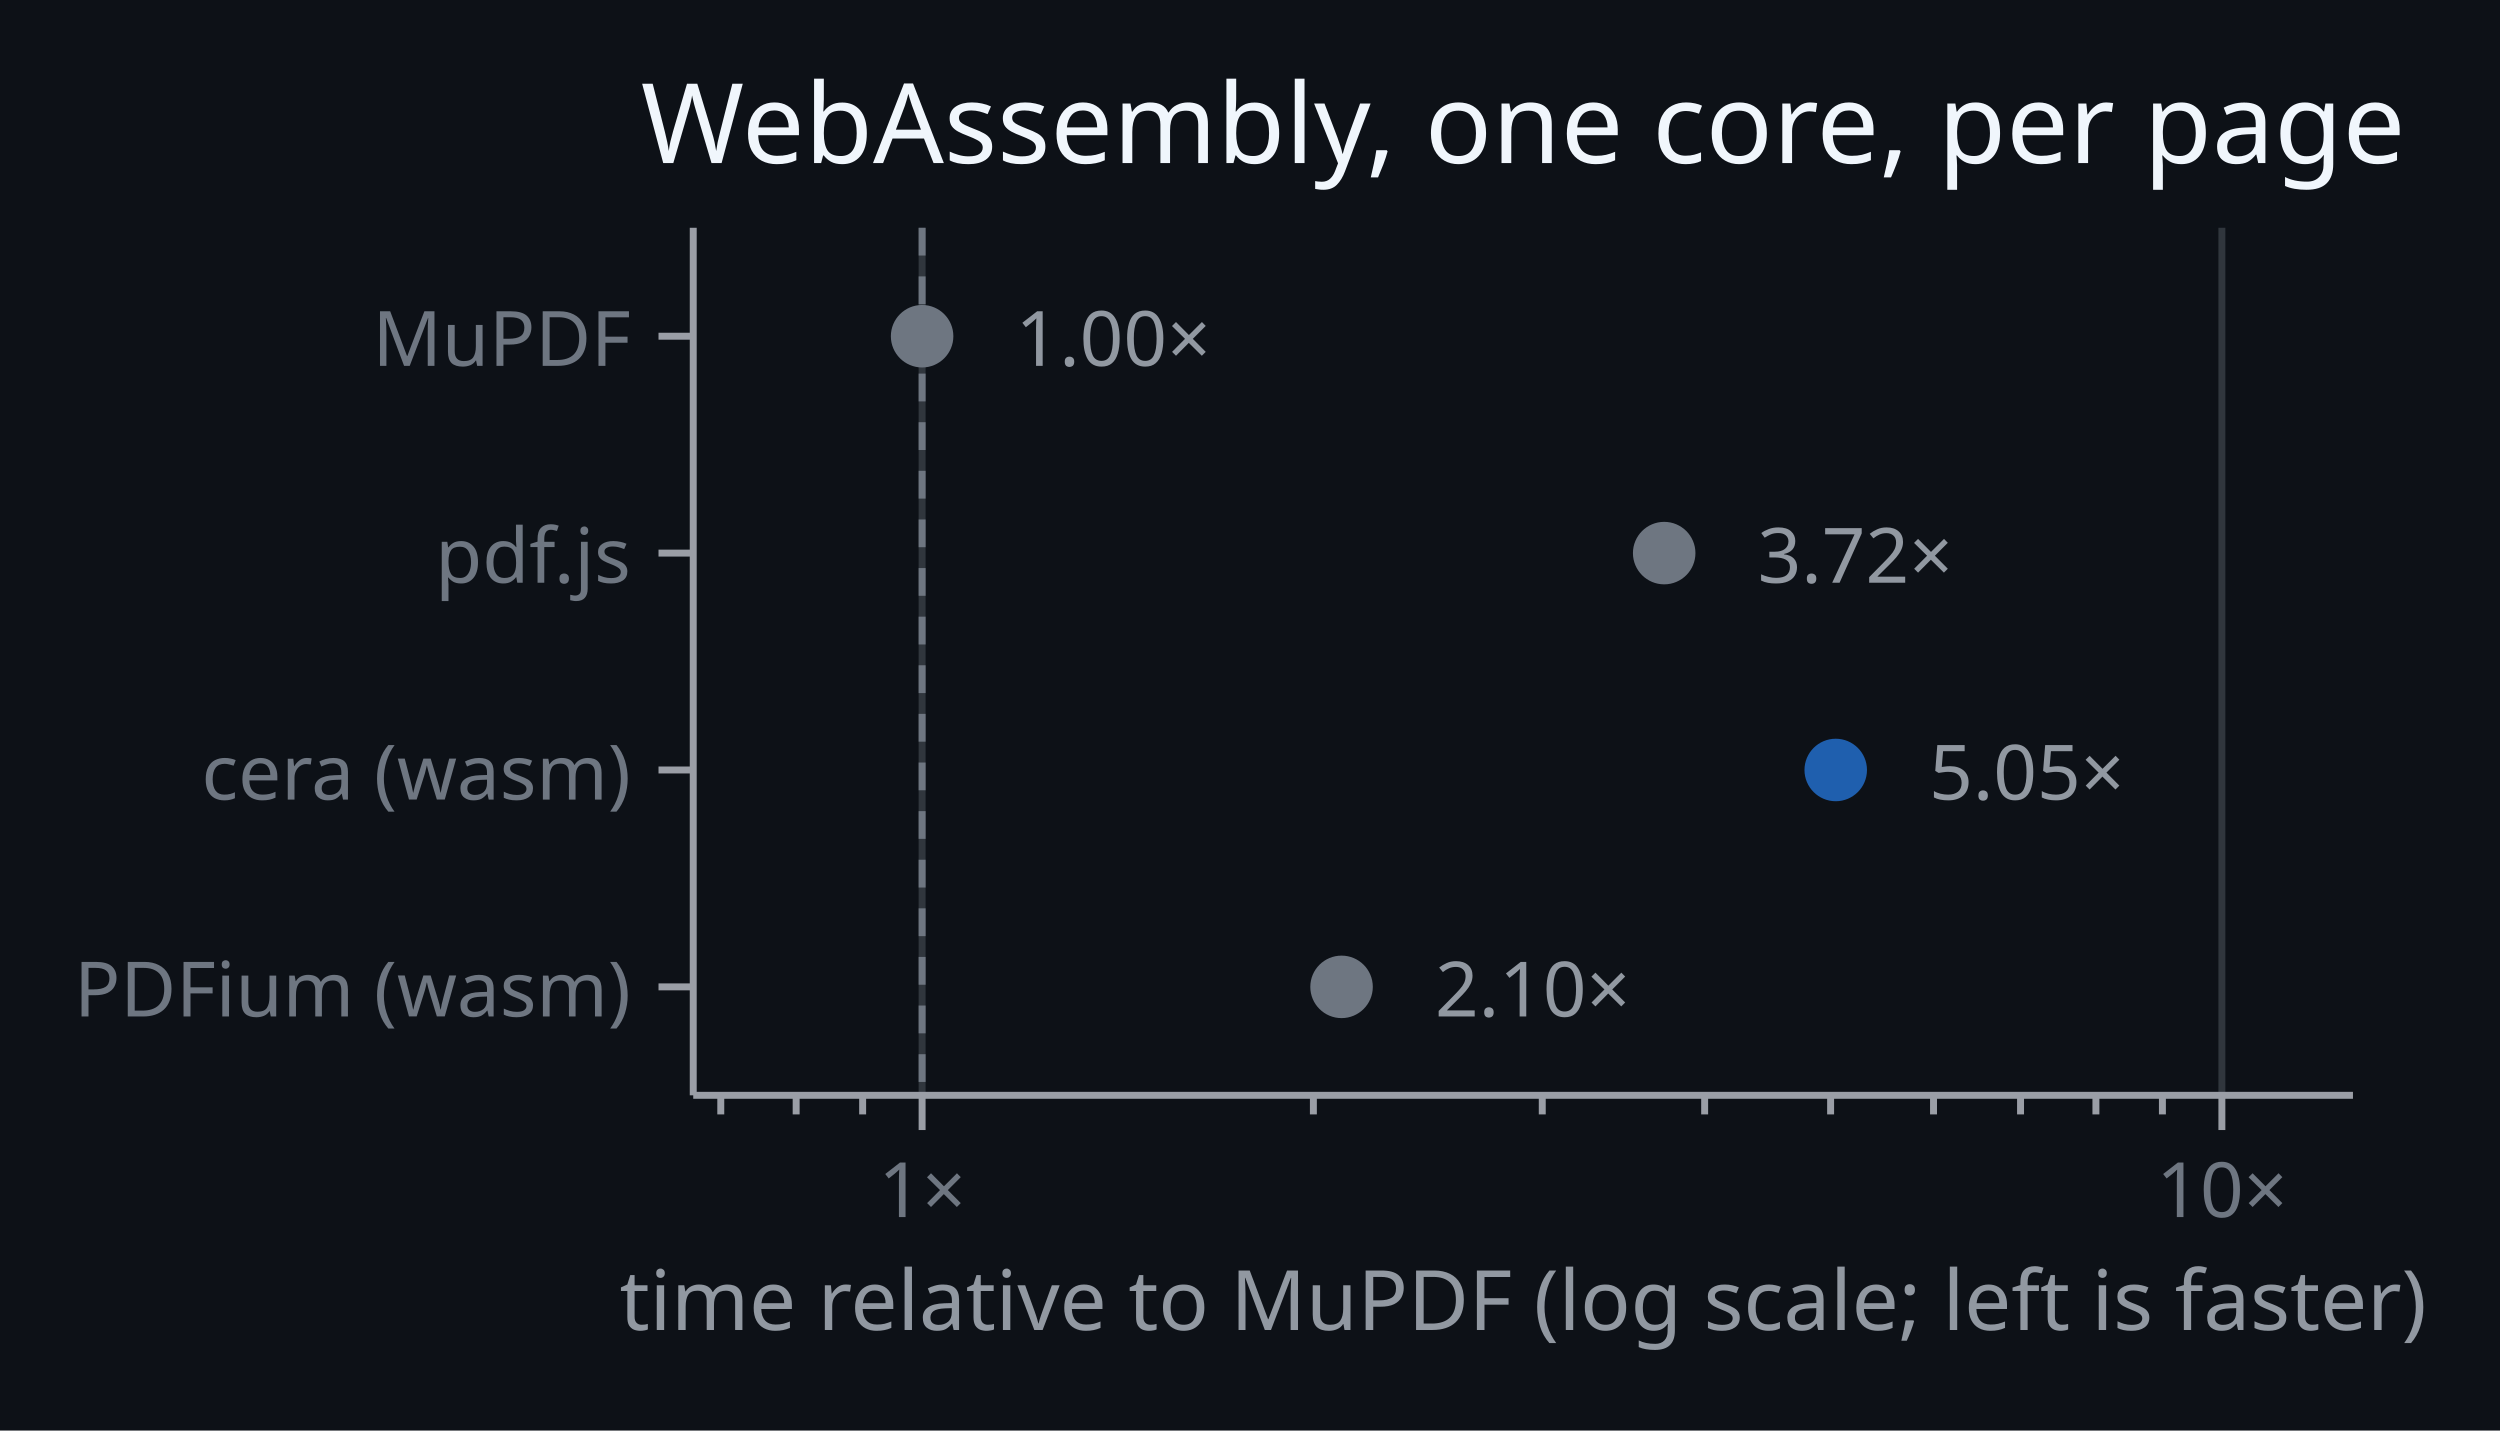
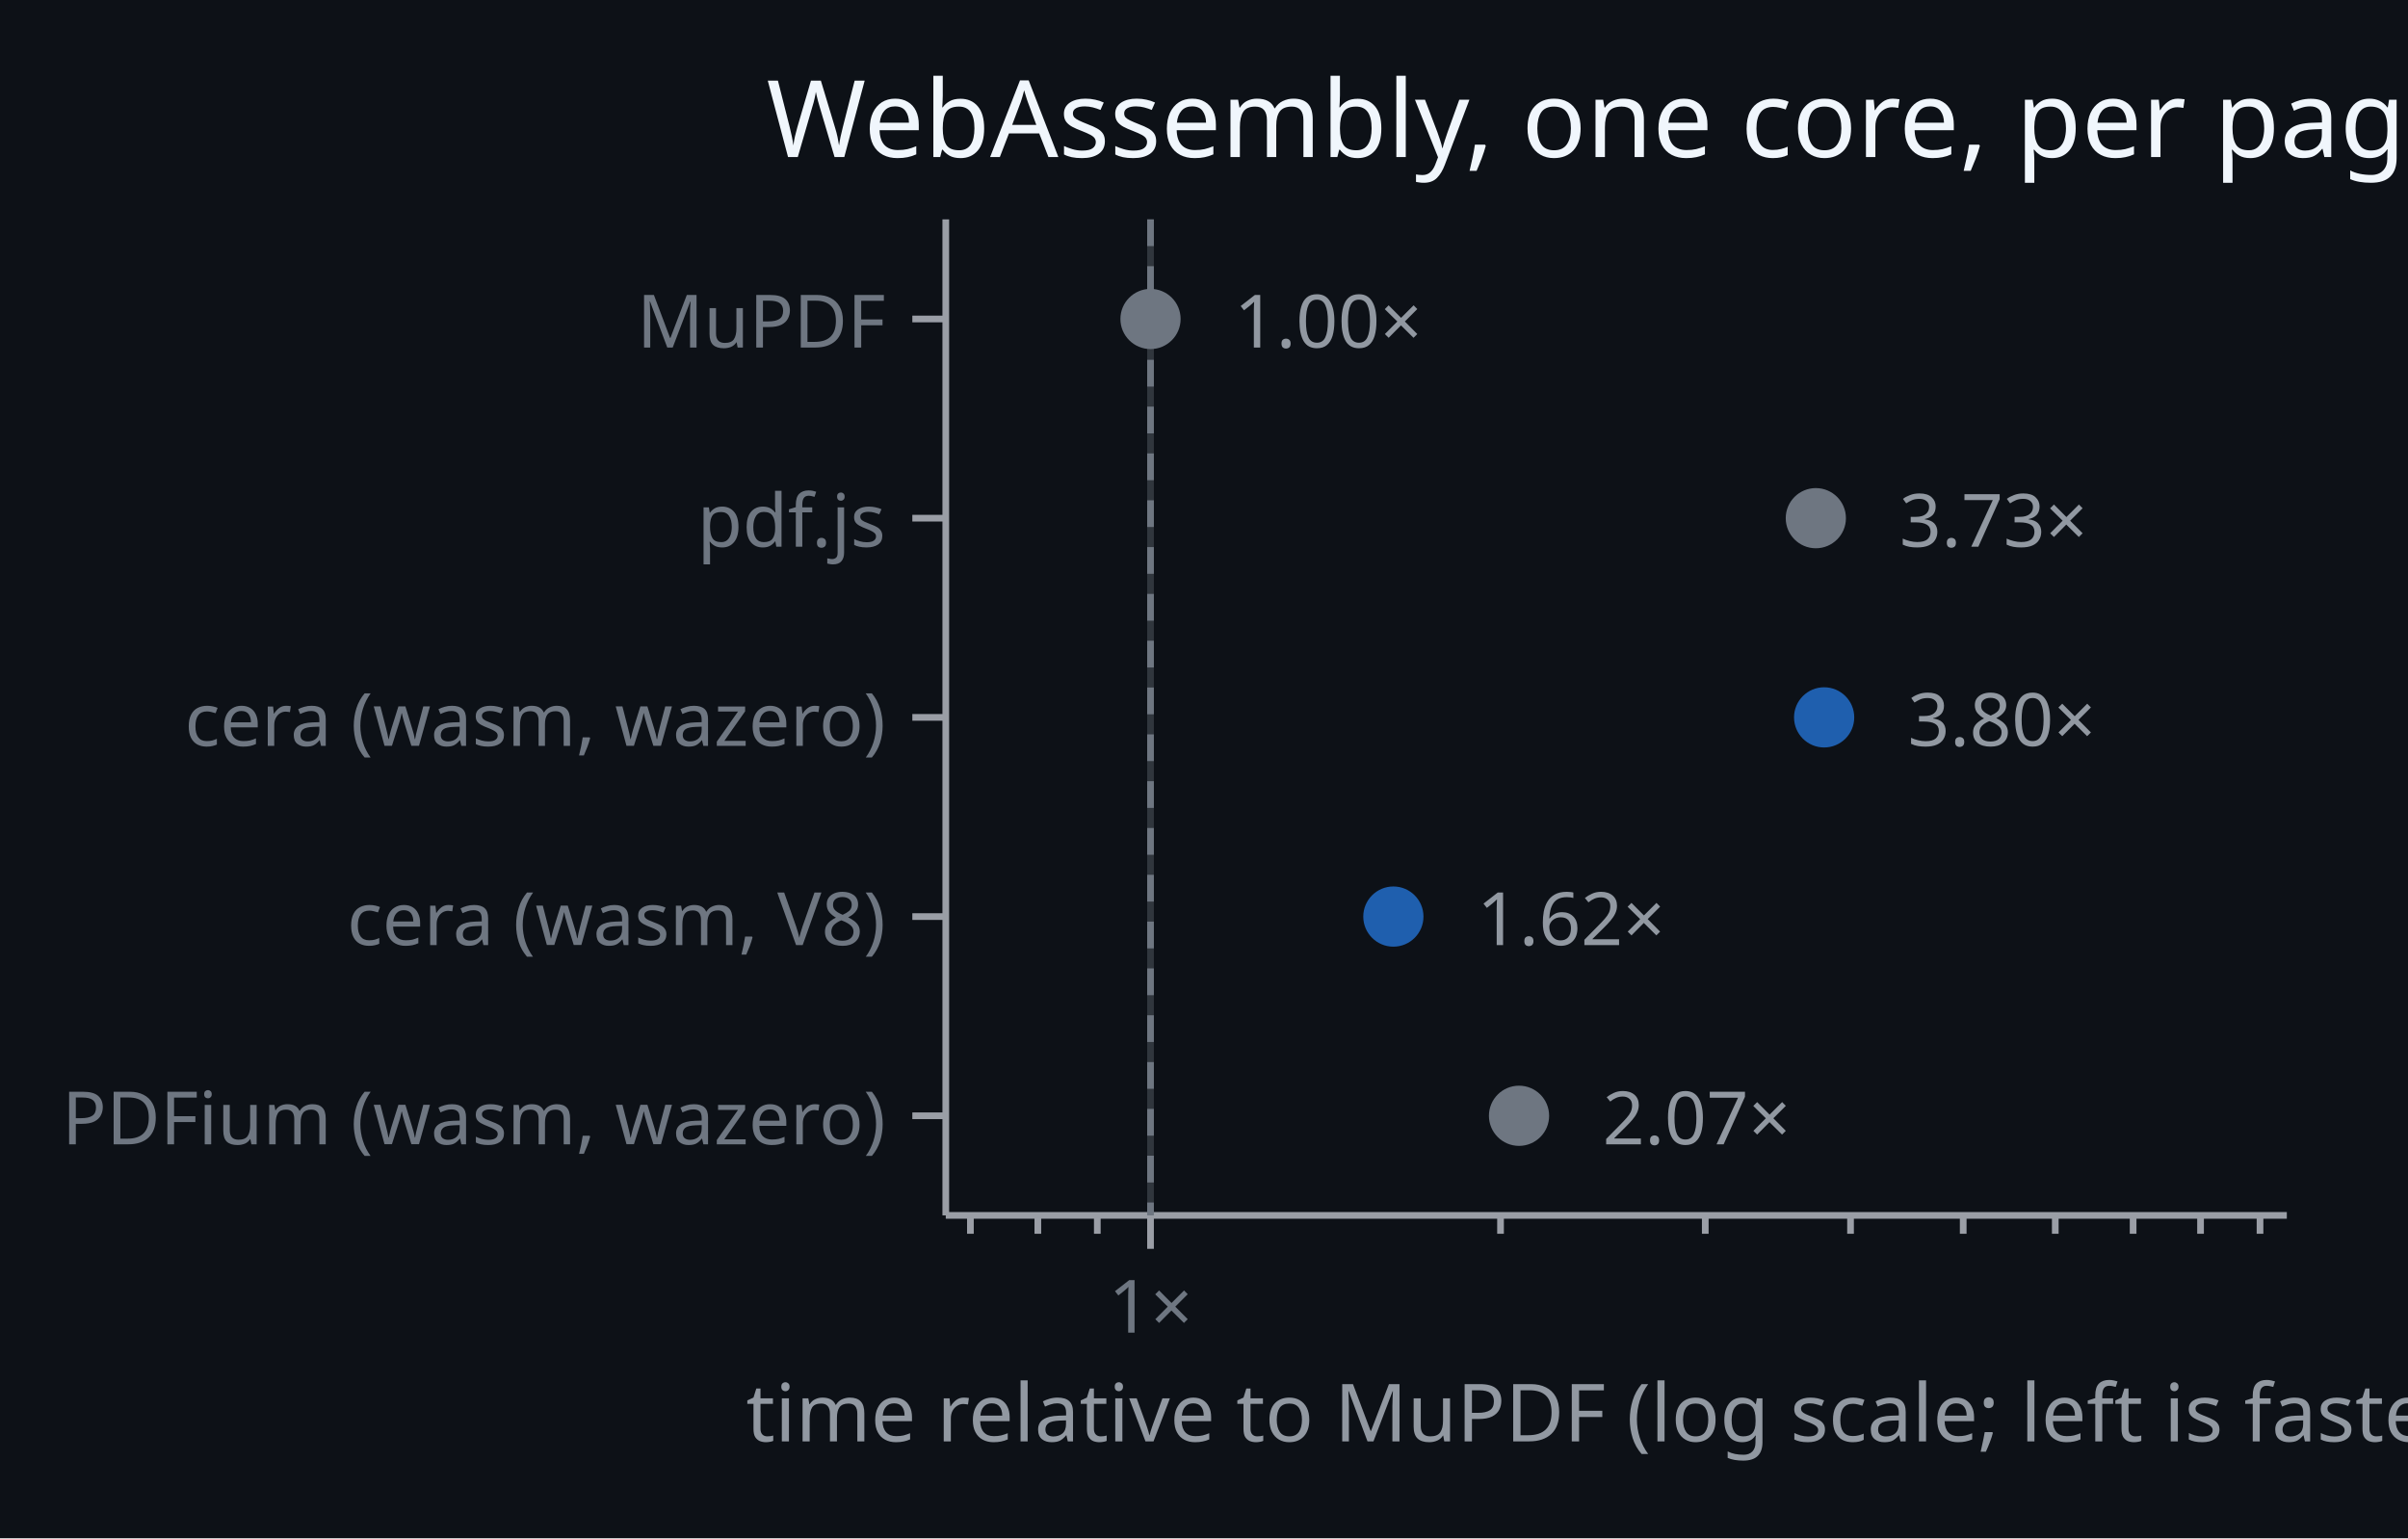
- <svg xmlns="http://www.w3.org/2000/svg" width="360" height="206" viewBox="0 0 360 206" role="img" aria-labelledby="figure-title">
+ <svg xmlns="http://www.w3.org/2000/svg" width="360" height="230" viewBox="0 0 360 230" role="img" aria-labelledby="figure-title">
  <defs>
    <clipPath id="c1">
-       <path d="M99.826,32.8 L338.826,32.8 L338.826,157.725 L99.826,157.725 Z" />
+       <path d="M141.395,32.8 L341.884,32.8 L341.884,181.725 L141.395,181.725 Z" />
    </clipPath>
    <path id="m2" d="M4.5,0 C4.5,2.485 2.485,4.5 0,4.5 C-2.485,4.5 -4.5,2.485 -4.5,0 C-4.5,-2.485 -2.485,-4.5 0,-4.5 C2.485,-4.5 4.5,-2.485 4.5,0 Z" fill="#6e7681" />
    <path id="m3" d="M4.5,0 C4.5,2.485 2.485,4.5 0,4.5 C-2.485,4.5 -4.5,2.485 -4.5,0 C-4.5,-2.485 -2.485,-4.5 0,-4.5 C2.485,-4.5 4.5,-2.485 4.5,0 Z" fill="#1f5fae" />
  </defs>
-   <path d="M0,0 L360,0 L360,206 L0,206 Z" fill="#0d1117" />
-   <polyline fill="none" points="132.784,32.8 132.784,157.725" stroke="#30363d" />
-   <polyline fill="none" points="319.951,32.8 319.951,157.725" stroke="#30363d" />
-   <polyline fill="none" points="99.826,157.725 338.826,157.725" stroke="#9a9ea6" />
-   <polyline fill="none" points="99.826,32.8 99.826,157.725" stroke="#9a9ea6" />
-   <polyline fill="none" points="103.792,157.725 103.792,160.475" stroke="#9a9ea6" />
-   <polyline fill="none" points="114.646,157.725 114.646,160.475" stroke="#9a9ea6" />
-   <polyline fill="none" points="124.22,157.725 124.22,160.475" stroke="#9a9ea6" />
-   <polyline fill="none" points="132.784,157.725 132.784,162.725" stroke="#9a9ea6" />
-   <text x="132.784" y="166.725" font-family="sans-serif" font-size="11" text-anchor="middle" dominant-baseline="hanging" fill="#6e7681">1×</text>
-   <polyline fill="none" points="189.127,157.725 189.127,160.475" stroke="#9a9ea6" />
-   <polyline fill="none" points="222.085,157.725 222.085,160.475" stroke="#9a9ea6" />
-   <polyline fill="none" points="245.47,157.725 245.47,160.475" stroke="#9a9ea6" />
-   <polyline fill="none" points="263.608,157.725 263.608,160.475" stroke="#9a9ea6" />
-   <polyline fill="none" points="278.428,157.725 278.428,160.475" stroke="#9a9ea6" />
-   <polyline fill="none" points="290.958,157.725 290.958,160.475" stroke="#9a9ea6" />
-   <polyline fill="none" points="301.812,157.725 301.812,160.475" stroke="#9a9ea6" />
-   <polyline fill="none" points="311.387,157.725 311.387,160.475" stroke="#9a9ea6" />
-   <polyline fill="none" points="319.951,157.725 319.951,162.725" stroke="#9a9ea6" />
-   <text x="319.951" y="166.725" font-family="sans-serif" font-size="11" text-anchor="middle" dominant-baseline="hanging" fill="#6e7681">10×</text>
-   <polyline fill="none" points="94.826,142.109 99.826,142.109" stroke="#9a9ea6" />
-   <text x="90.826" y="142.109" font-family="sans-serif" font-size="11" text-anchor="end" dominant-baseline="central" fill="#6e7681">PDFium (wasm)</text>
-   <polyline fill="none" points="94.826,110.878 99.826,110.878" stroke="#9a9ea6" />
-   <text x="90.826" y="110.878" font-family="sans-serif" font-size="11" text-anchor="end" dominant-baseline="central" fill="#6e7681">cera (wasm)</text>
-   <polyline fill="none" points="94.826,79.647 99.826,79.647" stroke="#9a9ea6" />
-   <text x="90.826" y="79.647" font-family="sans-serif" font-size="11" text-anchor="end" dominant-baseline="central" fill="#6e7681">pdf.js</text>
-   <polyline fill="none" points="94.826,48.416 99.826,48.416" stroke="#9a9ea6" />
-   <text x="90.826" y="48.416" font-family="sans-serif" font-size="11" text-anchor="end" dominant-baseline="central" fill="#6e7681">MuPDF</text>
-   <text x="219.326" y="23.488" font-family="sans-serif" font-size="16" text-anchor="middle" fill="#f0f6fc">WebAssembly, one core, per page</text>
-   <text x="219.326" y="191.516" font-family="sans-serif" font-size="12" text-anchor="middle" fill="#9198a1">time relative to MuPDF (log scale; left is faster)</text>
+   <path d="M0,0 L360,0 L360,230 L0,230 Z" fill="#0d1117" />
+   <polyline fill="none" points="172.004,32.8 172.004,181.725" stroke="#30363d" />
+   <polyline fill="none" points="141.395,181.725 341.884,181.725" stroke="#9a9ea6" />
+   <polyline fill="none" points="141.395,32.8 141.395,181.725" stroke="#9a9ea6" />
+   <polyline fill="none" points="145.078,181.725 145.078,184.475" stroke="#9a9ea6" />
+   <polyline fill="none" points="155.159,181.725 155.159,184.475" stroke="#9a9ea6" />
+   <polyline fill="none" points="164.05,181.725 164.05,184.475" stroke="#9a9ea6" />
+   <polyline fill="none" points="172.004,181.725 172.004,186.725" stroke="#9a9ea6" />
+   <text x="172.004" y="190.725" font-family="sans-serif" font-size="11" text-anchor="middle" dominant-baseline="hanging" fill="#6e7681">1×</text>
+   <polyline fill="none" points="224.331,181.725 224.331,184.475" stroke="#9a9ea6" />
+   <polyline fill="none" points="254.94,181.725 254.94,184.475" stroke="#9a9ea6" />
+   <polyline fill="none" points="276.658,181.725 276.658,184.475" stroke="#9a9ea6" />
+   <polyline fill="none" points="293.503,181.725 293.503,184.475" stroke="#9a9ea6" />
+   <polyline fill="none" points="307.267,181.725 307.267,184.475" stroke="#9a9ea6" />
+   <polyline fill="none" points="318.904,181.725 318.904,184.475" stroke="#9a9ea6" />
+   <polyline fill="none" points="328.985,181.725 328.985,184.475" stroke="#9a9ea6" />
+   <polyline fill="none" points="337.876,181.725 337.876,184.475" stroke="#9a9ea6" />
+   <polyline fill="none" points="136.395,166.832 141.395,166.832" stroke="#9a9ea6" />
+   <text x="132.395" y="166.832" font-family="sans-serif" font-size="11" text-anchor="end" dominant-baseline="central" fill="#6e7681">PDFium (wasm, wazero)</text>
+   <polyline fill="none" points="136.395,137.047 141.395,137.047" stroke="#9a9ea6" />
+   <text x="132.395" y="137.047" font-family="sans-serif" font-size="11" text-anchor="end" dominant-baseline="central" fill="#6e7681">cera (wasm, V8)</text>
+   <polyline fill="none" points="136.395,107.262 141.395,107.262" stroke="#9a9ea6" />
+   <text x="132.395" y="107.262" font-family="sans-serif" font-size="11" text-anchor="end" dominant-baseline="central" fill="#6e7681">cera (wasm, wazero)</text>
+   <polyline fill="none" points="136.395,77.478 141.395,77.478" stroke="#9a9ea6" />
+   <text x="132.395" y="77.478" font-family="sans-serif" font-size="11" text-anchor="end" dominant-baseline="central" fill="#6e7681">pdf.js</text>
+   <polyline fill="none" points="136.395,47.693 141.395,47.693" stroke="#9a9ea6" />
+   <text x="132.395" y="47.693" font-family="sans-serif" font-size="11" text-anchor="end" dominant-baseline="central" fill="#6e7681">MuPDF</text>
+   <text x="241.639" y="23.488" font-family="sans-serif" font-size="16" text-anchor="middle" fill="#f0f6fc">WebAssembly, one core, per page</text>
+   <text x="241.639" y="215.516" font-family="sans-serif" font-size="12" text-anchor="middle" fill="#9198a1">time relative to MuPDF (log scale; left is faster)</text>
  <g clip-path="url(#c1)">
-     <polyline fill="none" points="132.784,32.8 132.784,157.725" stroke="#6e7681" stroke-dasharray="4 3" />
-     <use href="#m2" x="132.784" y="48.416" />
-     <use href="#m2" x="239.643" y="79.647" />
-     <use href="#m2" x="193.184" y="142.109" />
-     <use href="#m3" x="264.345" y="110.878" />
-     <text x="146.238" y="48.416" font-family="sans-serif" font-size="11" dominant-baseline="central" fill="#9198a1">1.00×</text>
-     <text x="253.097" y="79.647" font-family="sans-serif" font-size="11" dominant-baseline="central" fill="#9198a1">3.72×</text>
-     <text x="277.799" y="110.878" font-family="sans-serif" font-size="11" dominant-baseline="central" fill="#9198a1">5.05×</text>
-     <text x="206.638" y="142.109" font-family="sans-serif" font-size="11" dominant-baseline="central" fill="#9198a1">2.10×</text>
+     <polyline fill="none" points="172.004,32.8 172.004,181.725" stroke="#6e7681" stroke-dasharray="4 3" />
+     <use href="#m2" x="172.004" y="47.693" />
+     <use href="#m2" x="271.47" y="77.478" />
+     <use href="#m2" x="227.097" y="166.832" />
+     <use href="#m3" x="272.712" y="107.262" />
+     <use href="#m3" x="208.311" y="137.047" />
+     <text x="184.499" y="47.693" font-family="sans-serif" font-size="11" dominant-baseline="central" fill="#9198a1">1.00×</text>
+     <text x="283.965" y="77.478" font-family="sans-serif" font-size="11" dominant-baseline="central" fill="#9198a1">3.73×</text>
+     <text x="285.207" y="107.262" font-family="sans-serif" font-size="11" dominant-baseline="central" fill="#9198a1">3.80×</text>
+     <text x="220.805" y="137.047" font-family="sans-serif" font-size="11" dominant-baseline="central" fill="#9198a1">1.62×</text>
+     <text x="239.592" y="166.832" font-family="sans-serif" font-size="11" dominant-baseline="central" fill="#9198a1">2.07×</text>
  </g>
</svg>
